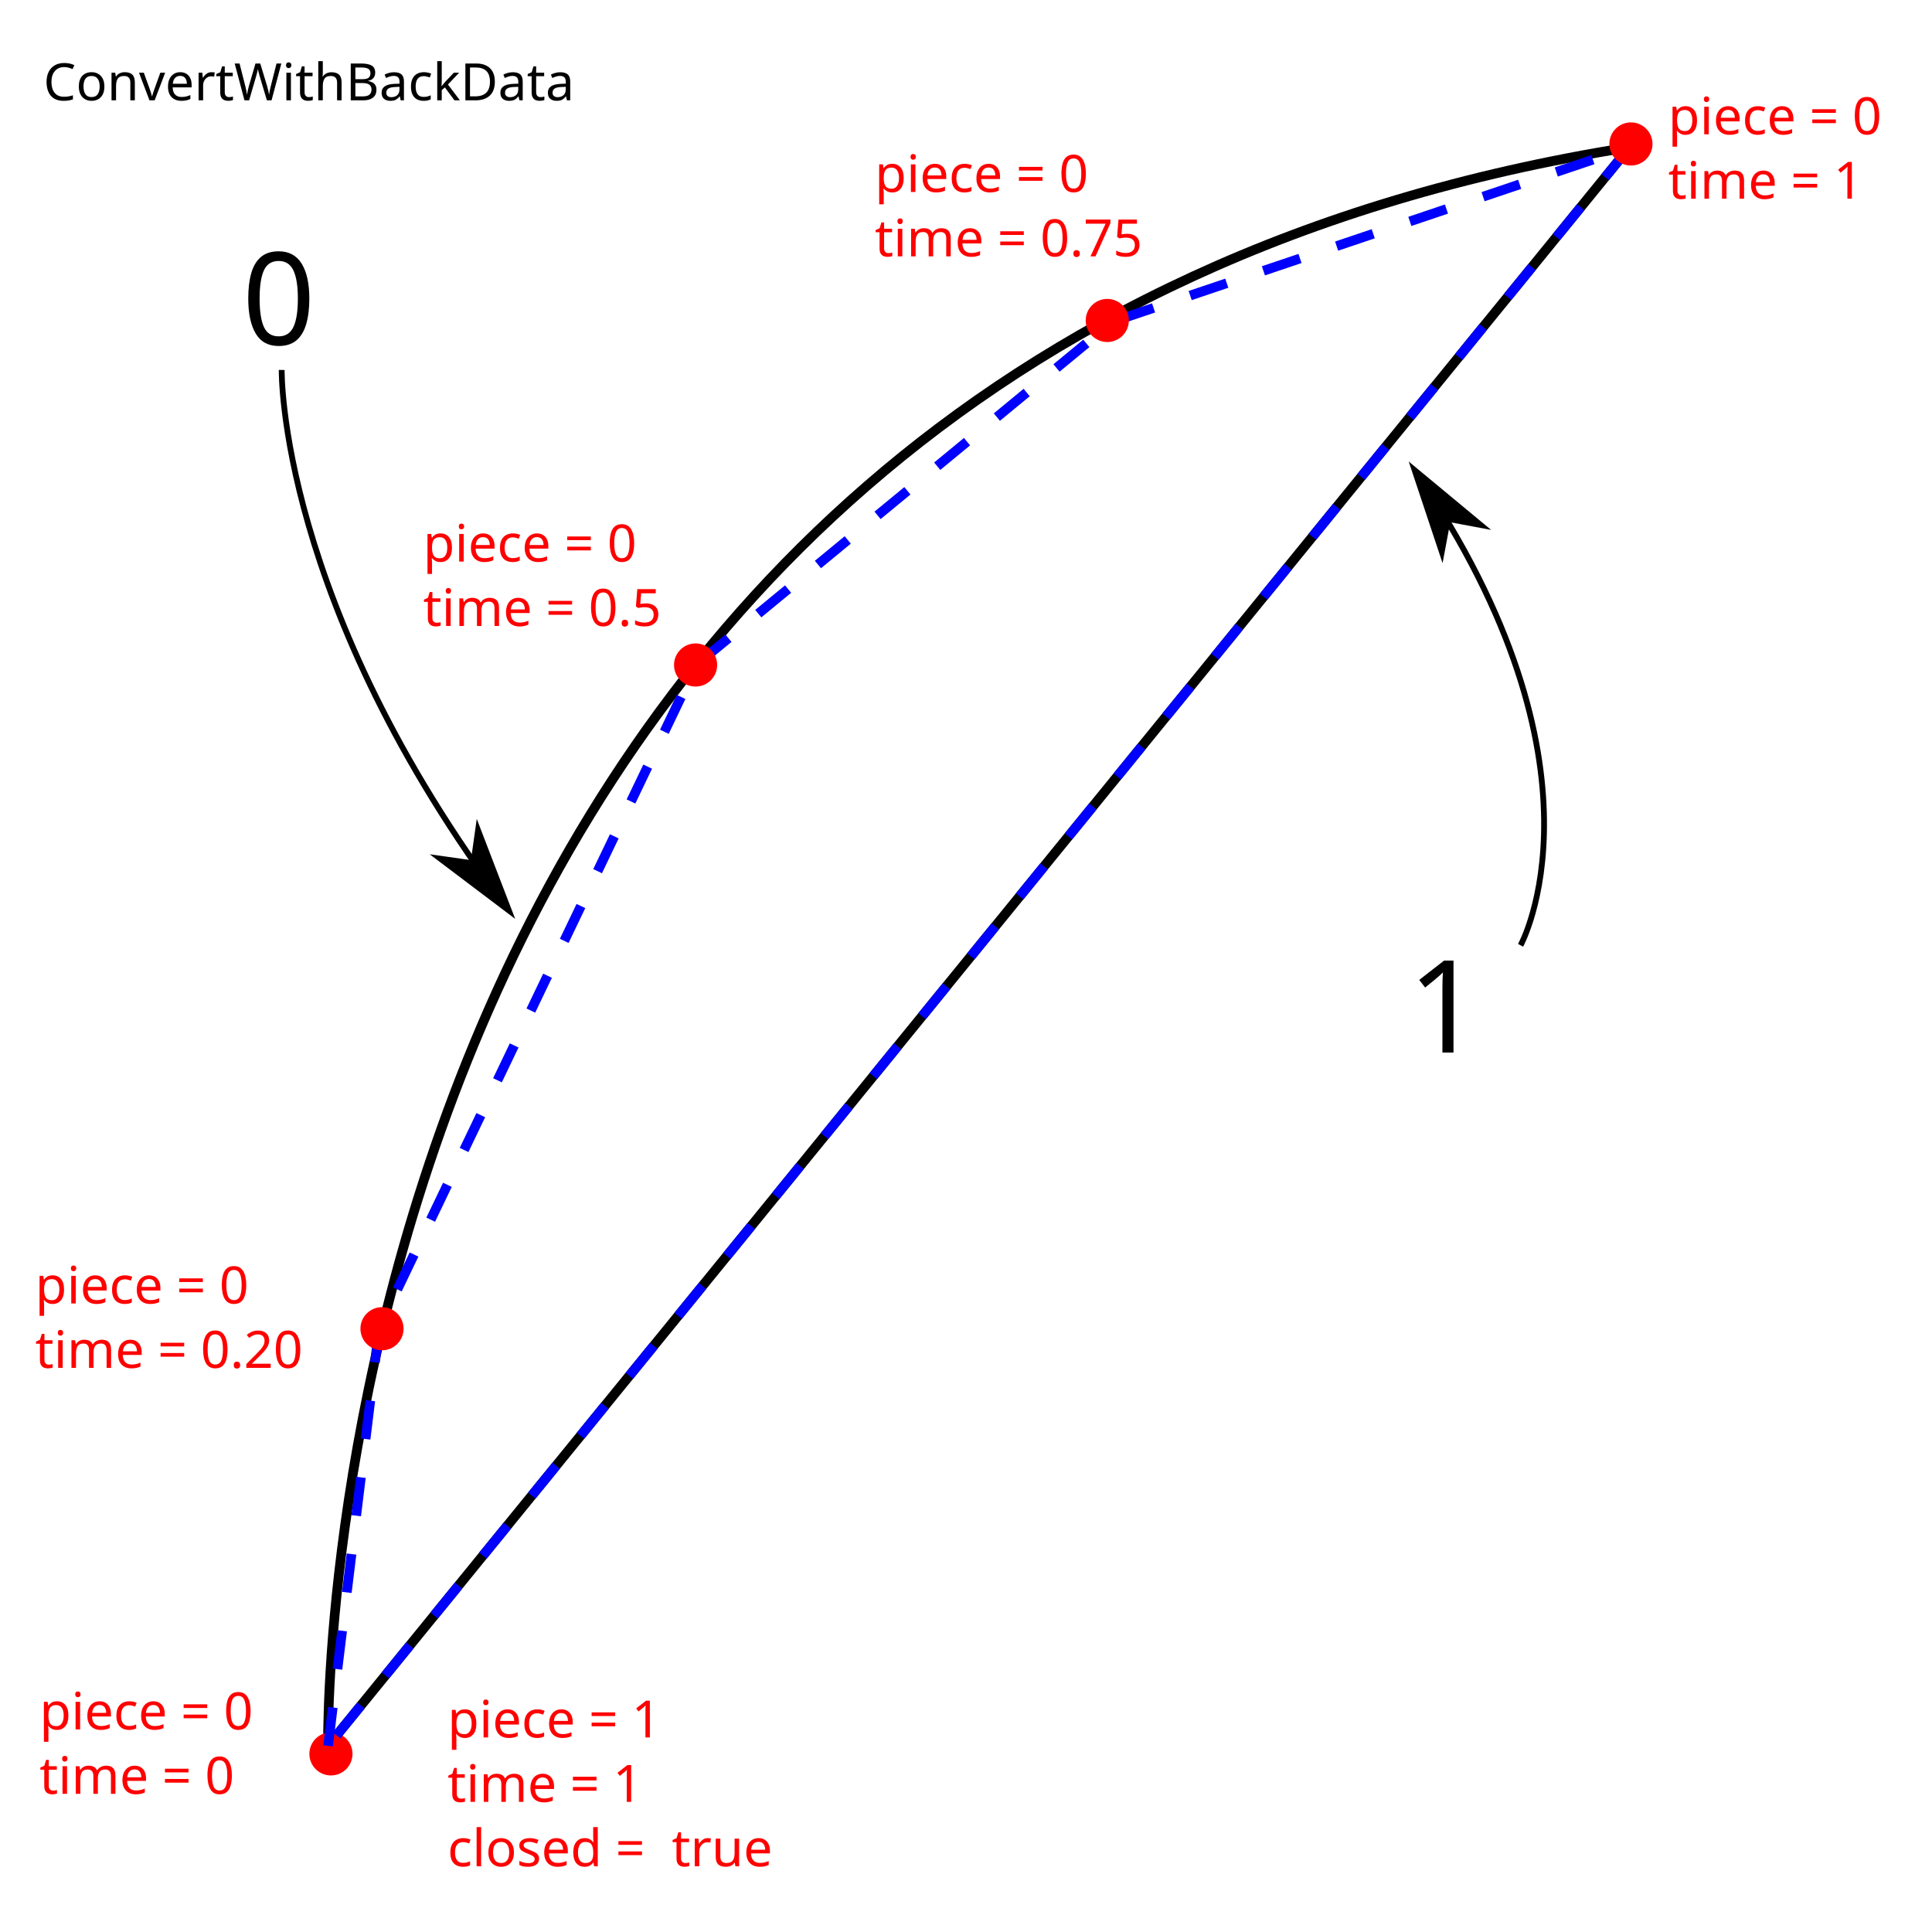
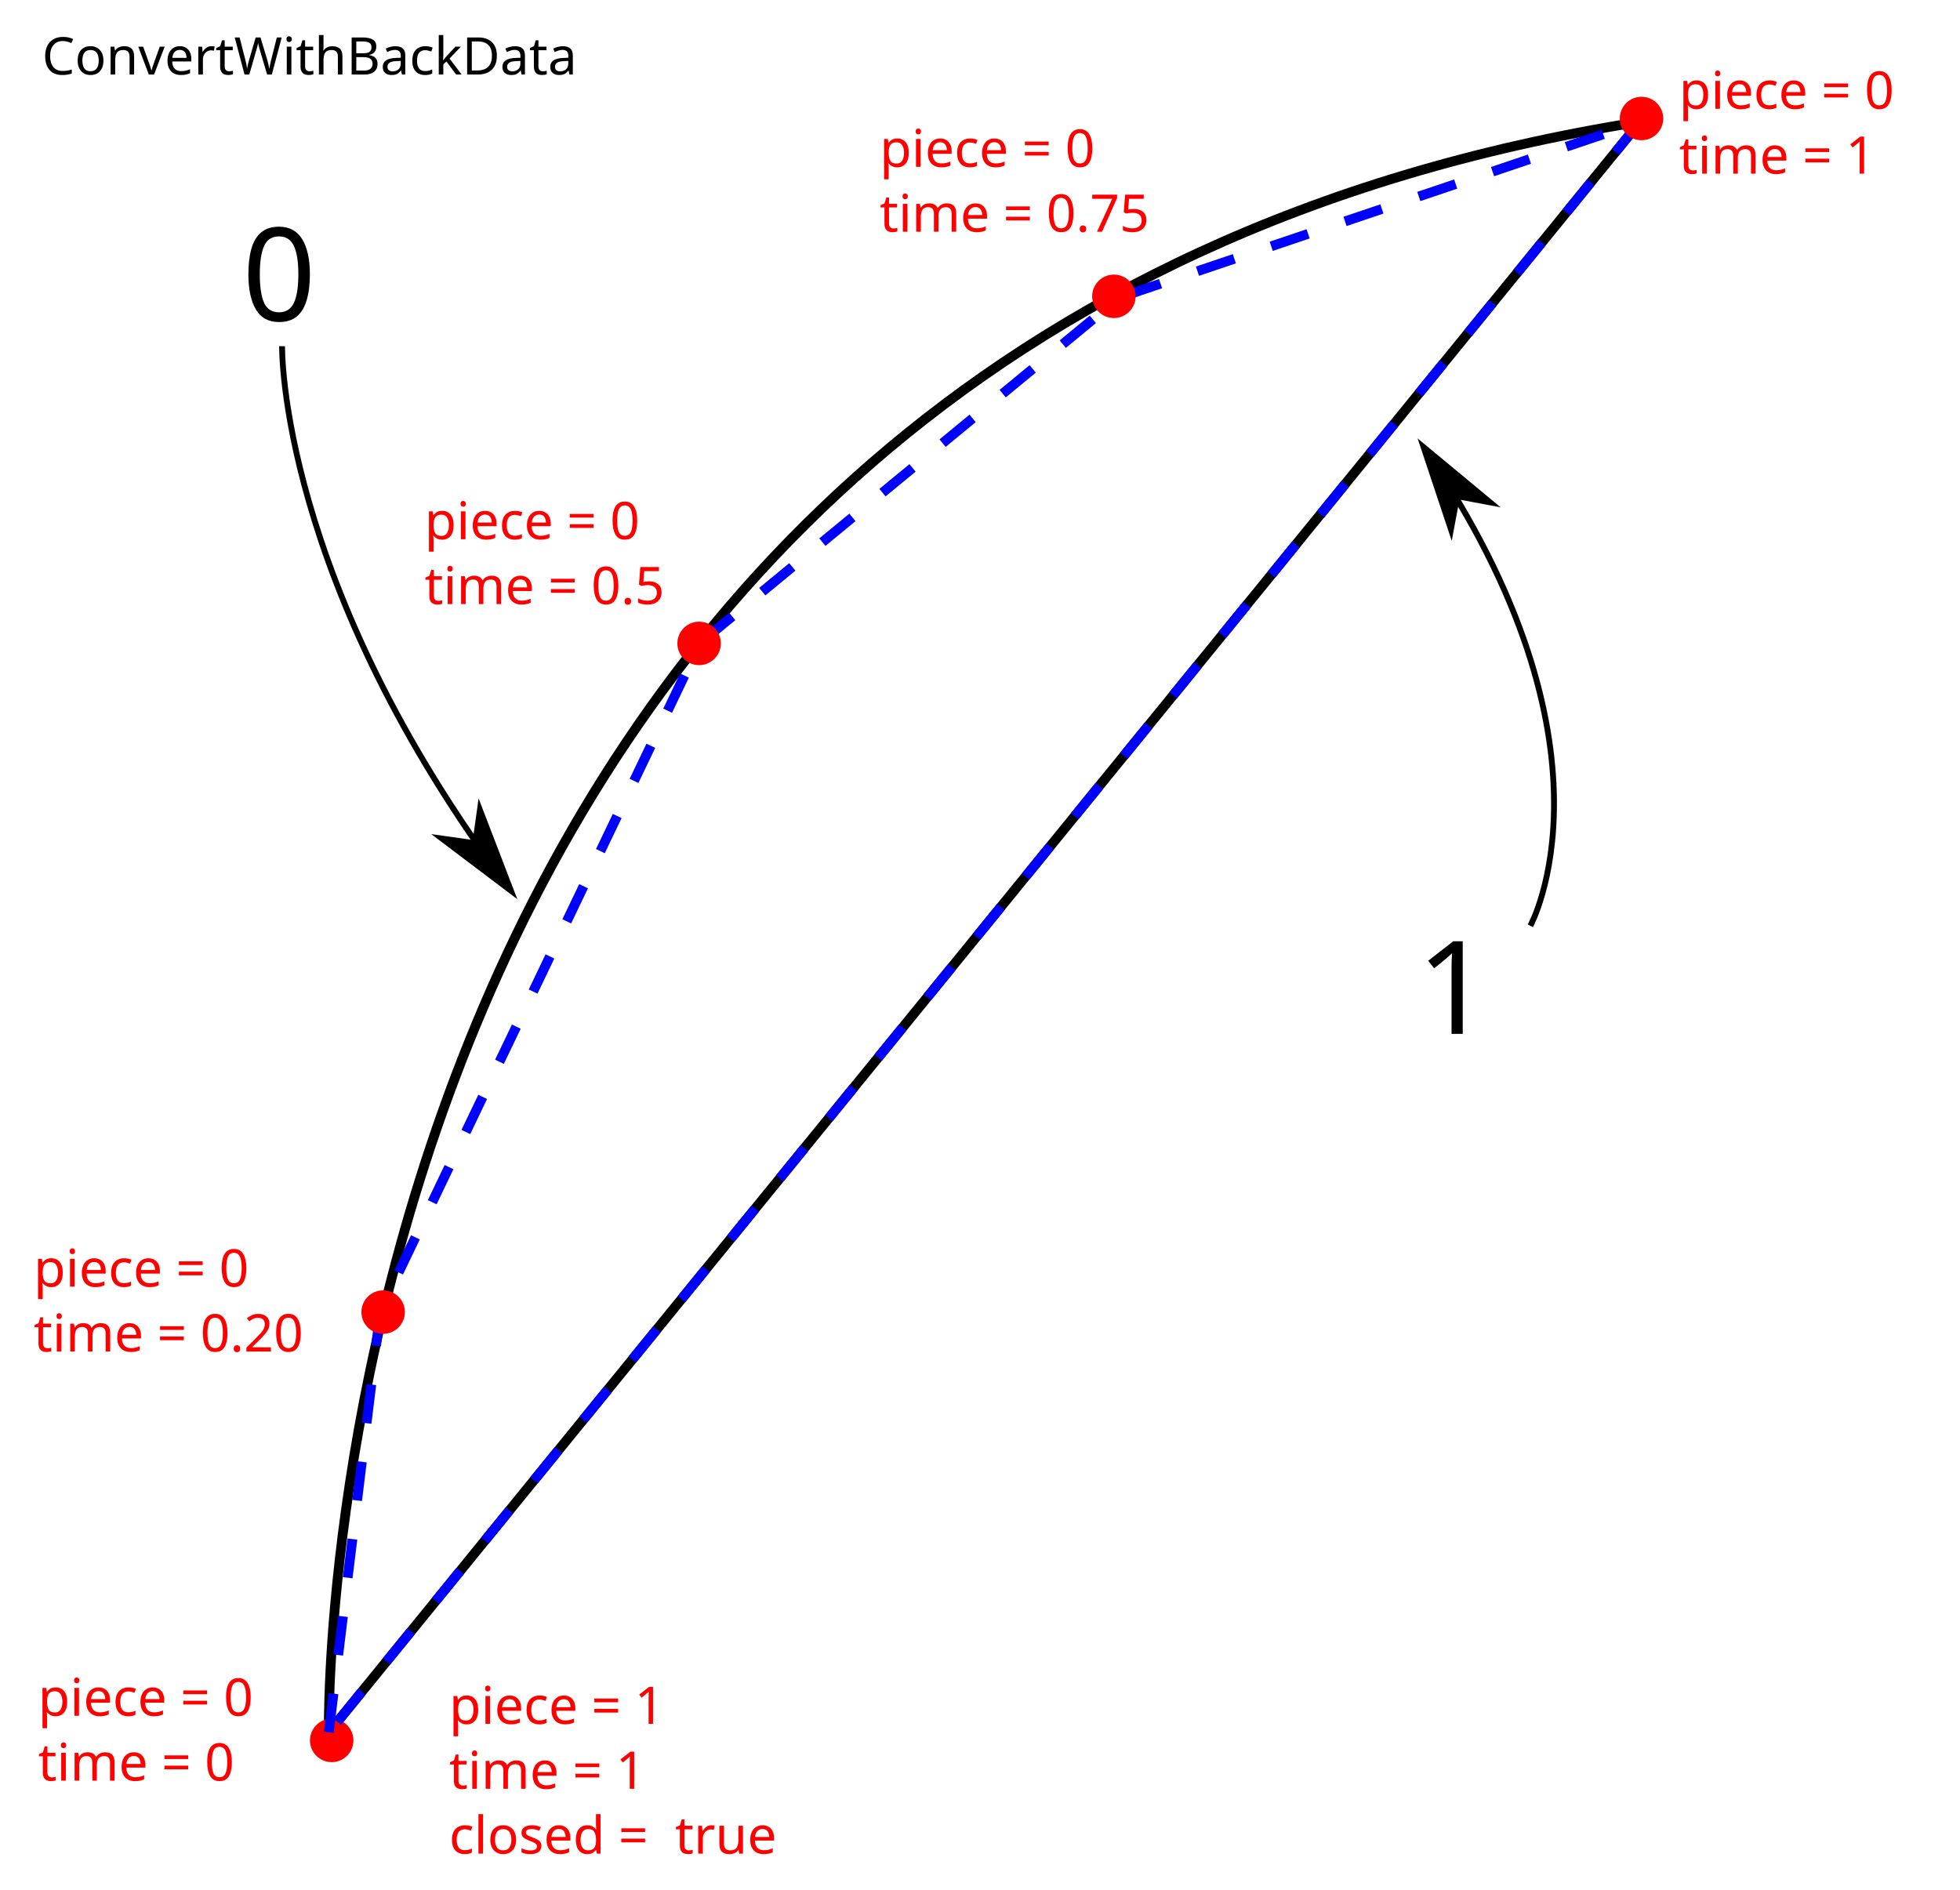
- <svg xmlns="http://www.w3.org/2000/svg" width="1000" height="1000" viewBox="0 0 1000 1000" version="1.1" id="svg6">
+ <svg xmlns="http://www.w3.org/2000/svg" width="558.405" height="538.372" viewBox="0 0 558.405 538.372" version="1.1" id="svg6">
  <defs id="defs2">
-     <marker style="overflow:visible;" id="marker1446" refX="0.0" refY="0.0" orient="auto">
-       <path transform="scale(0.8) rotate(180) translate(12.5,0)" style="fill-rule:evenodd;stroke:#000000;stroke-width:1pt;stroke-opacity:1;fill:#000000;fill-opacity:1" d="M 0.0,0.0 L 5.0,-5.0 L -12.5,0.0 L 5.0,5.0 L 0.0,0.0 z " id="path1444" />
+     <marker style="overflow:visible" id="marker1446" refX="0" refY="0" orient="auto">
+       <path transform="matrix(-0.8,0,0,-0.8,-10,0)" style="fill:#000000;fill-opacity:1;fill-rule:evenodd;stroke:#000000;stroke-width:1pt;stroke-opacity:1" d="M 0,0 5,-5 -12.5,0 5,5 Z" id="path1444" />
    </marker>
-     <marker style="overflow:visible;" id="marker1121" refX="0.0" refY="0.0" orient="auto">
-       <path transform="scale(0.8) rotate(180) translate(12.5,0)" style="fill-rule:evenodd;stroke:#000000;stroke-width:1pt;stroke-opacity:1;fill:#000000;fill-opacity:1" d="M 0.0,0.0 L 5.0,-5.0 L -12.5,0.0 L 5.0,5.0 L 0.0,0.0 z " id="path1119" />
+     <marker style="overflow:visible" id="marker1121" refX="0" refY="0" orient="auto">
+       <path transform="matrix(-0.8,0,0,-0.8,-10,0)" style="fill:#000000;fill-opacity:1;fill-rule:evenodd;stroke:#000000;stroke-width:1pt;stroke-opacity:1" d="M 0,0 5,-5 -12.5,0 5,5 Z" id="path1119" />
    </marker>
  </defs>
-   <g id="layer1">
-     <path style="fill:none;stroke:#000000;stroke-width:5;stroke-linecap:butt;stroke-linejoin:miter;stroke-opacity:1;stroke-miterlimit:4;stroke-dasharray:none" d="m 169.806,903.642 c 0,0 -12.43,-718.447 673.634,-827.426 z" id="path829" />
-     <circle style="fill:#ff0000;fill-rule:evenodd;stroke:none;stroke-width:12.796;stroke-miterlimit:4;stroke-dasharray:none" id="path831" cx="171.294" cy="907.809" r="11.163" />
-     <path style="fill:none;stroke:#0000ff;stroke-width:5;stroke-linecap:butt;stroke-linejoin:miter;stroke-opacity:1;stroke-miterlimit:4;stroke-dasharray:20,20;stroke-dashoffset:0" d="M 169.806,903.642 196.307,686.913 360.565,343.909 575.896,166.518 843.44,76.215 Z" id="path857" />
-     <circle style="fill:#ff0000;fill-rule:evenodd;stroke:none;stroke-width:12.796;stroke-miterlimit:4;stroke-dasharray:none" id="circle833" cx="197.725" cy="687.744" r="11.163" />
-     <circle style="fill:#ff0000;fill-rule:evenodd;stroke:none;stroke-width:12.796;stroke-miterlimit:4;stroke-dasharray:none" id="circle835" cx="360.034" cy="344.198" r="11.163" />
-     <circle style="fill:#ff0000;fill-rule:evenodd;stroke:none;stroke-width:12.796;stroke-miterlimit:4;stroke-dasharray:none" id="circle837" cx="573.12" cy="165.875" r="11.163" />
-     <circle style="fill:#ff0000;fill-rule:evenodd;stroke:none;stroke-width:12.796;stroke-miterlimit:4;stroke-dasharray:none" id="circle839" cx="844.168" cy="74.51" r="11.163" />
-     <text xml:space="preserve" style="font-size:26.667px;line-height:1.25;font-family:sans-serif;letter-spacing:0px;word-spacing:0px" x="22.471" y="51.925" id="text1304">
-       <tspan id="tspan1302" x="22.471" y="51.925">ConvertWithBackData</tspan>
+   <g id="layer1" transform="translate(-8.930331,-21.66422)">
+     <path style="fill:none;stroke:#000000;stroke-width:2.773;stroke-linecap:butt;stroke-linejoin:miter;stroke-miterlimit:4;stroke-dasharray:none;stroke-opacity:1" d="m 102.604,515.255 c 0,0 -6.893,-398.444 373.591,-458.883 z" id="path829" />
+     <circle style="fill:#ff0000;fill-rule:evenodd;stroke:none;stroke-width:7.097;stroke-miterlimit:4;stroke-dasharray:none" id="path831" cx="103.43" cy="517.566" r="6.191" />
+     <path style="fill:none;stroke:#0000ff;stroke-width:2.773;stroke-linecap:butt;stroke-linejoin:miter;stroke-miterlimit:4;stroke-dasharray:11.092, 11.092;stroke-dashoffset:0;stroke-opacity:1" d="M 102.604,515.255 117.302,395.059 208.398,204.832 327.818,106.453 476.195,56.372 Z" id="path857" />
+     <circle style="fill:#ff0000;fill-rule:evenodd;stroke:none;stroke-width:7.097;stroke-miterlimit:4;stroke-dasharray:none" id="circle833" cx="118.088" cy="395.52" r="6.191" />
+     <circle style="fill:#ff0000;fill-rule:evenodd;stroke:none;stroke-width:7.097;stroke-miterlimit:4;stroke-dasharray:none" id="circle835" cx="208.103" cy="204.993" r="6.191" />
+     <circle style="fill:#ff0000;fill-rule:evenodd;stroke:none;stroke-width:7.097;stroke-miterlimit:4;stroke-dasharray:none" id="circle837" cx="326.279" cy="106.096" r="6.191" />
+     <circle style="fill:#ff0000;fill-rule:evenodd;stroke:none;stroke-width:7.097;stroke-miterlimit:4;stroke-dasharray:none" id="circle839" cx="476.6" cy="55.426" r="6.191" />
+     <text xml:space="preserve" style="font-size:14.789px;line-height:1.25;font-family:sans-serif;letter-spacing:0px;word-spacing:0px;stroke-width:0.555" x="20.894" y="42.9" id="text1304">
+       <tspan id="tspan1302" x="20.894" y="42.9" style="stroke-width:0.555">ConvertWithBackData</tspan>
    </text>
-     <text xml:space="preserve" style="font-size:66.667px;line-height:1.25;font-family:sans-serif;letter-spacing:0px;word-spacing:0px" x="125.234" y="178.422" id="text1308">
-       <tspan id="tspan1306" x="125.234" y="178.422" style="font-size:66.667px">0</tspan>
+     <text xml:space="preserve" style="font-size:36.973px;line-height:1.25;font-family:sans-serif;letter-spacing:0px;word-spacing:0px;stroke-width:0.555" x="77.886" y="113.055" id="text1308">
+       <tspan id="tspan1306" x="77.886" y="113.055" style="font-size:36.973px;stroke-width:0.555">0</tspan>
    </text>
-     <text xml:space="preserve" style="font-size:66.667px;line-height:1.25;font-family:sans-serif;letter-spacing:0px;word-spacing:0px" x="728.658" y="544.814" id="text1312">
-       <tspan id="tspan1310" x="728.658" y="544.814" style="font-size:66.667px">1</tspan>
+     <text xml:space="preserve" style="font-size:36.973px;line-height:1.25;font-family:sans-serif;letter-spacing:0px;word-spacing:0px;stroke-width:0.555" x="412.539" y="316.252" id="text1312">
+       <tspan id="tspan1310" x="412.539" y="316.252" style="font-size:36.973px;stroke-width:0.555">1</tspan>
    </text>
-     <path style="fill:none;stroke:#000000;stroke-width:3;stroke-linecap:butt;stroke-linejoin:miter;stroke-miterlimit:4;stroke-dasharray:none;stroke-opacity:1;marker-end:url(#marker1121)" d="m 145.81,191.496 c 0,0 -2.042,120.874 117.354,279.467" id="path1314" />
-     <path style="fill:none;stroke:#000000;stroke-width:3;stroke-linecap:butt;stroke-linejoin:miter;stroke-miterlimit:4;stroke-dasharray:none;stroke-opacity:1;marker-end:url(#marker1446)" d="m 787.052,489.289 c 0,0 50.608,-91.774 -54.623,-245.606" id="path1442" />
-     <text xml:space="preserve" style="font-size:26.667px;line-height:1.25;font-family:sans-serif;letter-spacing:0px;word-spacing:0px;fill:#ff0000" x="20.46" y="895.145" id="text1486">
-       <tspan id="tspan1484" x="20.46" y="895.145">piece = 0</tspan>
-       <tspan x="20.46" y="928.479" id="tspan1490">time = 0</tspan>
+     <path style="fill:none;stroke:#000000;stroke-width:1.664;stroke-linecap:butt;stroke-linejoin:miter;stroke-miterlimit:4;stroke-dasharray:none;stroke-opacity:1;marker-end:url(#marker1121)" d="m 89.297,120.305 c 0,0 -1.132,67.036 65.083,154.99" id="path1314" />
+     <path style="fill:none;stroke:#000000;stroke-width:1.664;stroke-linecap:butt;stroke-linejoin:miter;stroke-miterlimit:4;stroke-dasharray:none;stroke-opacity:1;marker-end:url(#marker1446)" d="m 444.923,285.458 c 0,0 28.067,-50.897 -30.293,-136.211" id="path1442" />
+     <text xml:space="preserve" style="font-size:14.789px;line-height:1.25;font-family:sans-serif;letter-spacing:0px;word-spacing:0px;fill:#ff0000;stroke-width:0.555" x="19.779" y="510.543" id="text1486">
+       <tspan id="tspan1484" x="19.779" y="510.543" style="stroke-width:0.555">piece = 0</tspan>
+       <tspan x="19.779" y="529.029" id="tspan1490" style="stroke-width:0.555">time = 0</tspan>
    </text>
-     <text xml:space="preserve" style="font-size:26.667px;line-height:1.25;font-family:sans-serif;letter-spacing:0px;word-spacing:0px;fill:#ff0000" x="18.214" y="674.671" id="text1498">
-       <tspan id="tspan1494" x="18.214" y="674.671">piece = 0</tspan>
-       <tspan x="18.214" y="708.004" id="tspan1496">time = 0.20</tspan>
+     <text xml:space="preserve" style="font-size:14.789px;line-height:1.25;font-family:sans-serif;letter-spacing:0px;word-spacing:0px;fill:#ff0000;stroke-width:0.555" x="18.533" y="388.27" id="text1498">
+       <tspan id="tspan1494" x="18.533" y="388.27" style="stroke-width:0.555">piece = 0</tspan>
+       <tspan x="18.533" y="406.756" id="tspan1496" style="stroke-width:0.555">time = 0.20</tspan>
    </text>
-     <text xml:space="preserve" style="font-size:26.667px;line-height:1.25;font-family:sans-serif;letter-spacing:0px;word-spacing:0px;fill:#ff0000" x="219.004" y="290.659" id="text1504">
-       <tspan id="tspan1500" x="219.004" y="290.659">piece = 0</tspan>
-       <tspan x="219.004" y="323.992" id="tspan1502">time = 0.5</tspan>
+     <text xml:space="preserve" style="font-size:14.789px;line-height:1.25;font-family:sans-serif;letter-spacing:0px;word-spacing:0px;fill:#ff0000;stroke-width:0.555" x="129.889" y="175.3" id="text1504">
+       <tspan id="tspan1500" x="129.889" y="175.3" style="stroke-width:0.555">piece = 0</tspan>
+       <tspan x="129.889" y="193.786" id="tspan1502" style="stroke-width:0.555">time = 0.5</tspan>
    </text>
-     <text xml:space="preserve" style="font-size:26.667px;line-height:1.25;font-family:sans-serif;letter-spacing:0px;word-spacing:0px;fill:#ff0000" x="452.808" y="99.351" id="text1510">
-       <tspan id="tspan1506" x="452.808" y="99.351">piece = 0</tspan>
-       <tspan x="452.808" y="132.685" id="tspan1508">time = 0.75</tspan>
+     <text xml:space="preserve" style="font-size:14.789px;line-height:1.25;font-family:sans-serif;letter-spacing:0px;word-spacing:0px;fill:#ff0000;stroke-width:0.555" x="259.555" y="69.203" id="text1510">
+       <tspan id="tspan1506" x="259.555" y="69.203" style="stroke-width:0.555">piece = 0</tspan>
+       <tspan x="259.555" y="87.689" id="tspan1508" style="stroke-width:0.555">time = 0.75</tspan>
    </text>
-     <text xml:space="preserve" style="font-size:26.667px;line-height:1.25;font-family:sans-serif;letter-spacing:0px;word-spacing:0px;fill:#ff0000" x="863.443" y="69.521" id="text1516">
-       <tspan id="tspan1512" x="863.443" y="69.521">piece = 0</tspan>
-       <tspan x="863.443" y="102.855" id="tspan1514">time = 1</tspan>
+     <text xml:space="preserve" style="font-size:14.789px;line-height:1.25;font-family:sans-serif;letter-spacing:0px;word-spacing:0px;fill:#ff0000;stroke-width:0.555" x="487.289" y="52.659" id="text1516">
+       <tspan id="tspan1512" x="487.289" y="52.659" style="stroke-width:0.555">piece = 0</tspan>
+       <tspan x="487.289" y="71.146" id="tspan1514" style="stroke-width:0.555">time = 1</tspan>
    </text>
-     <text xml:space="preserve" style="font-size:26.667px;line-height:1.25;font-family:sans-serif;letter-spacing:0px;word-spacing:0px;fill:#ff0000" x="231.628" y="899.313" id="text1522">
-       <tspan id="tspan1518" x="231.628" y="899.313">piece = 1</tspan>
-       <tspan x="231.628" y="932.647" id="tspan1520">time = 1</tspan>
-       <tspan x="231.628" y="965.98" id="tspan1524">closed =  true</tspan>
+     <text xml:space="preserve" style="font-size:14.789px;line-height:1.25;font-family:sans-serif;letter-spacing:0px;word-spacing:0px;fill:#ff0000;stroke-width:0.555" x="136.89" y="512.854" id="text1522">
+       <tspan id="tspan1518" x="136.89" y="512.854" style="stroke-width:0.555">piece = 1</tspan>
+       <tspan x="136.89" y="531.341" id="tspan1520" style="stroke-width:0.555">time = 1</tspan>
+       <tspan x="136.89" y="549.827" id="tspan1524" style="stroke-width:0.555">closed =  true</tspan>
    </text>
  </g>
</svg>
